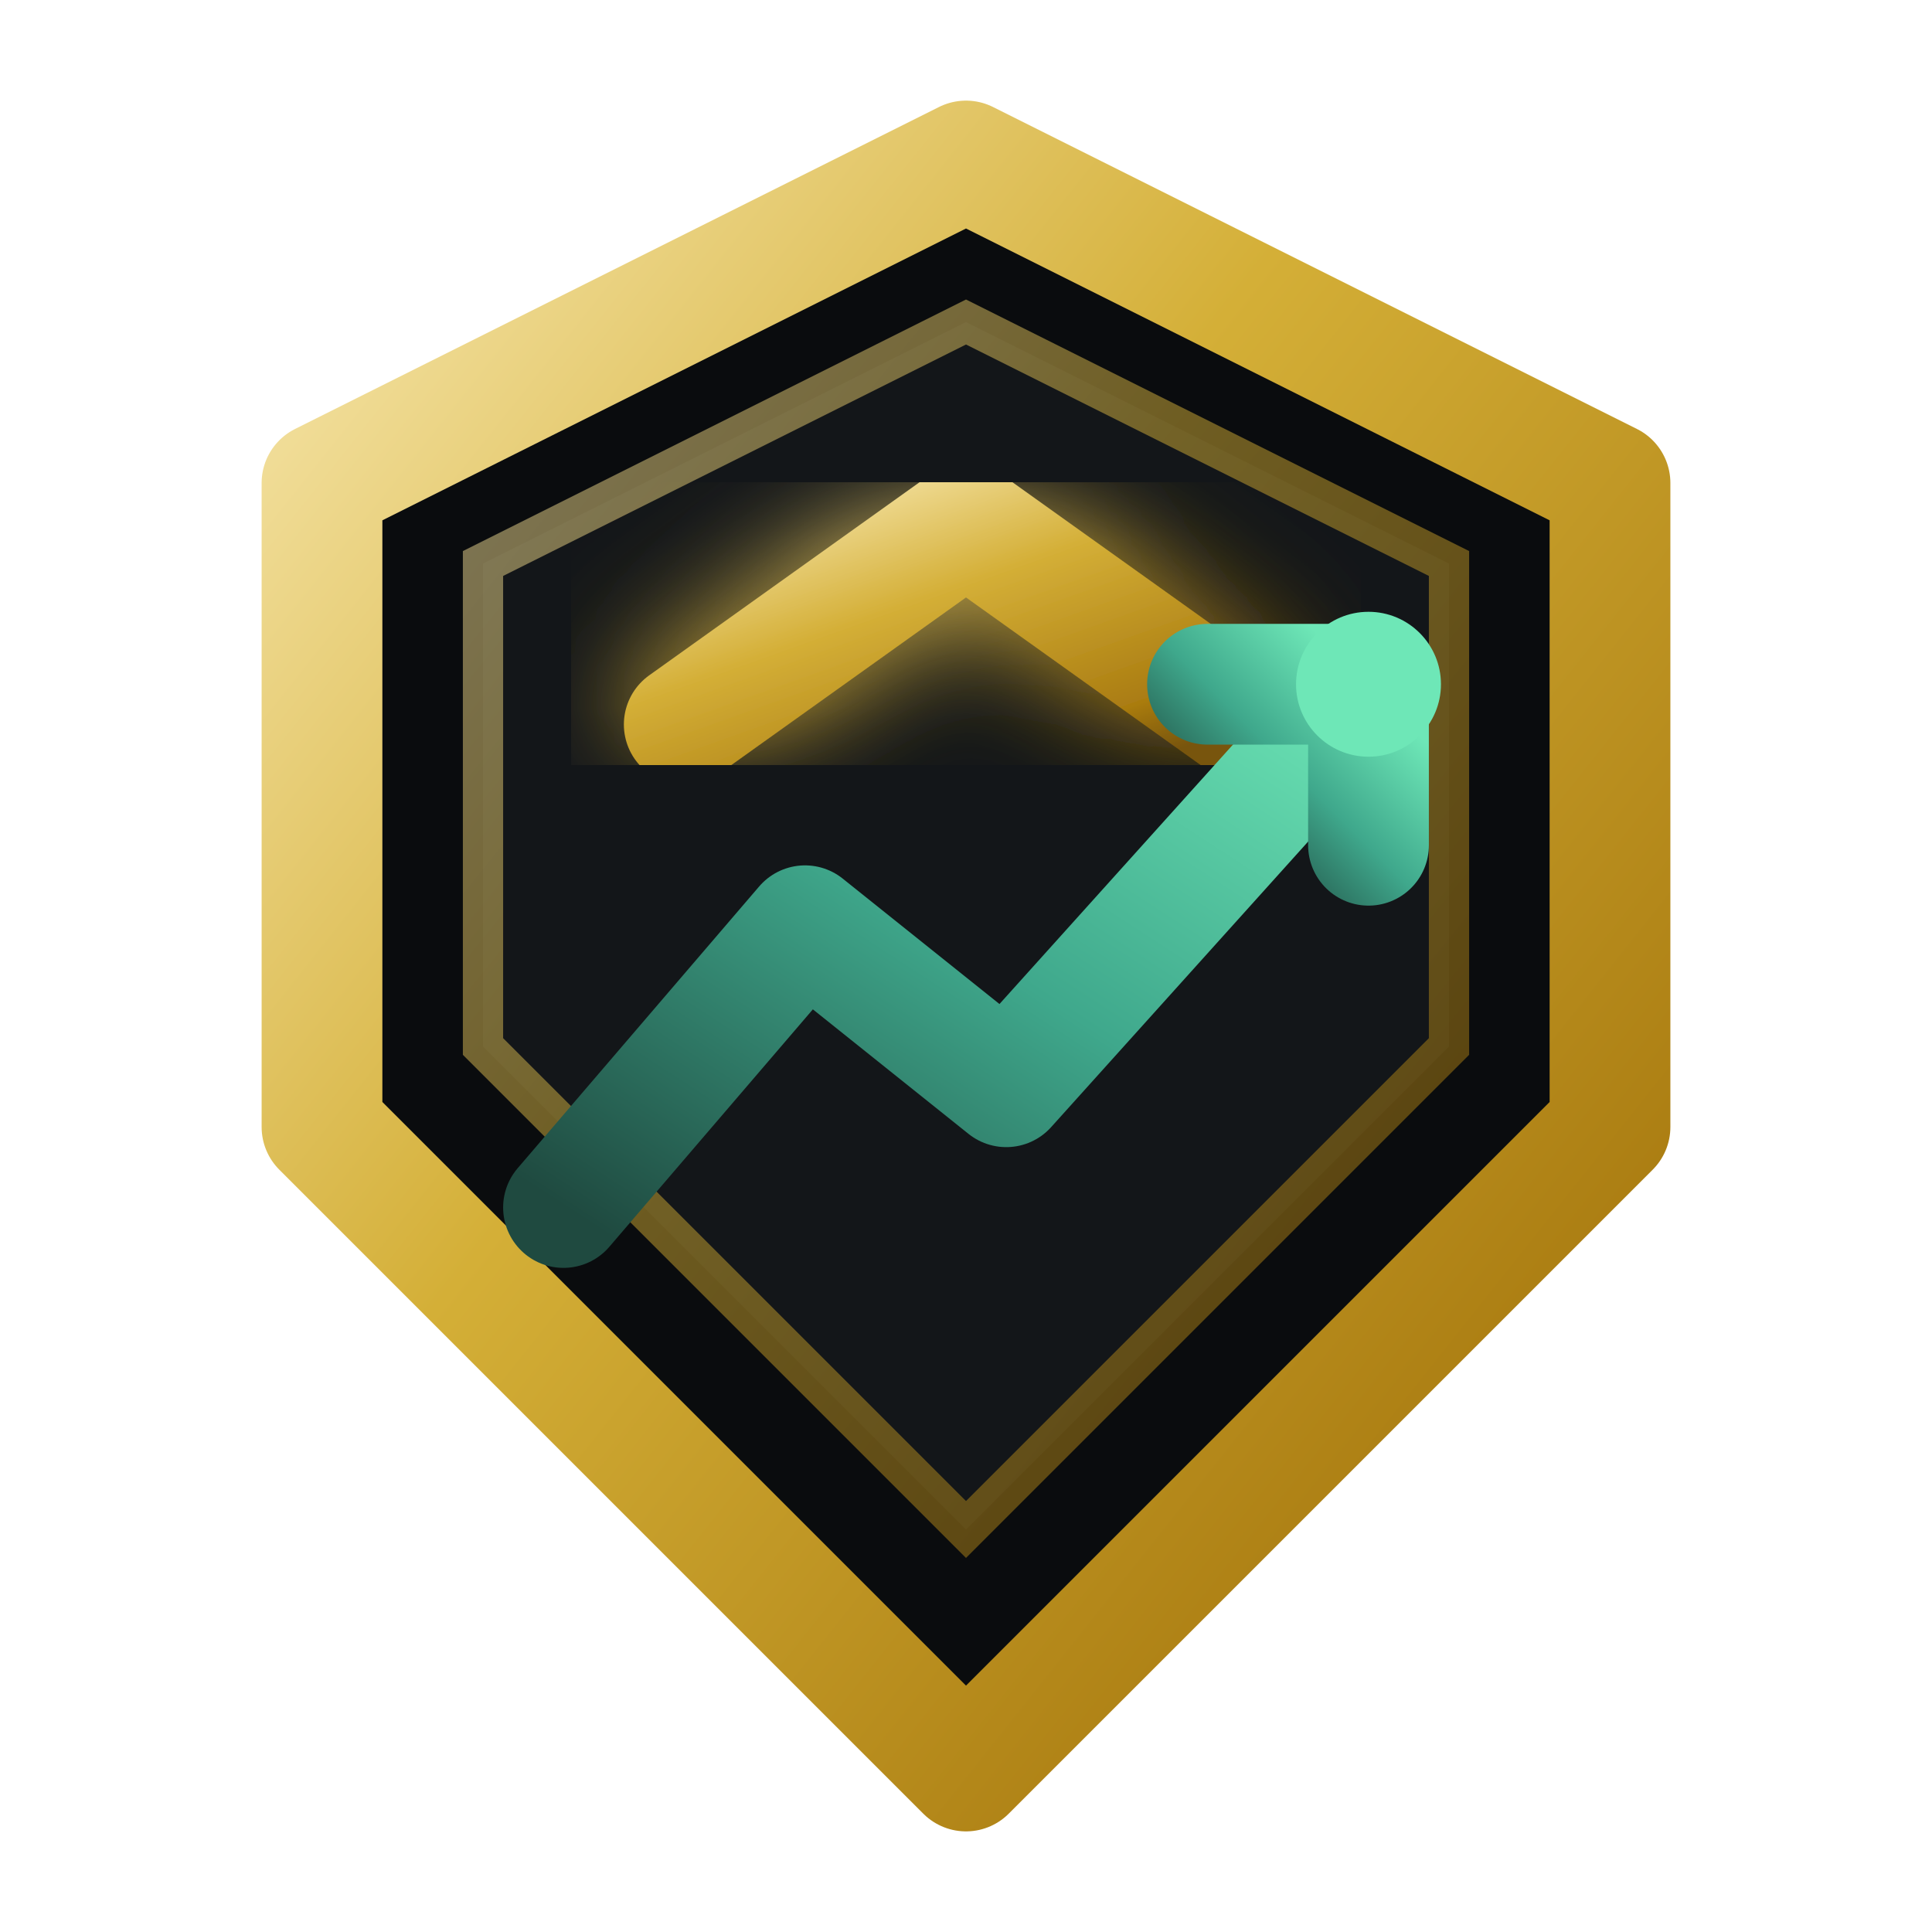
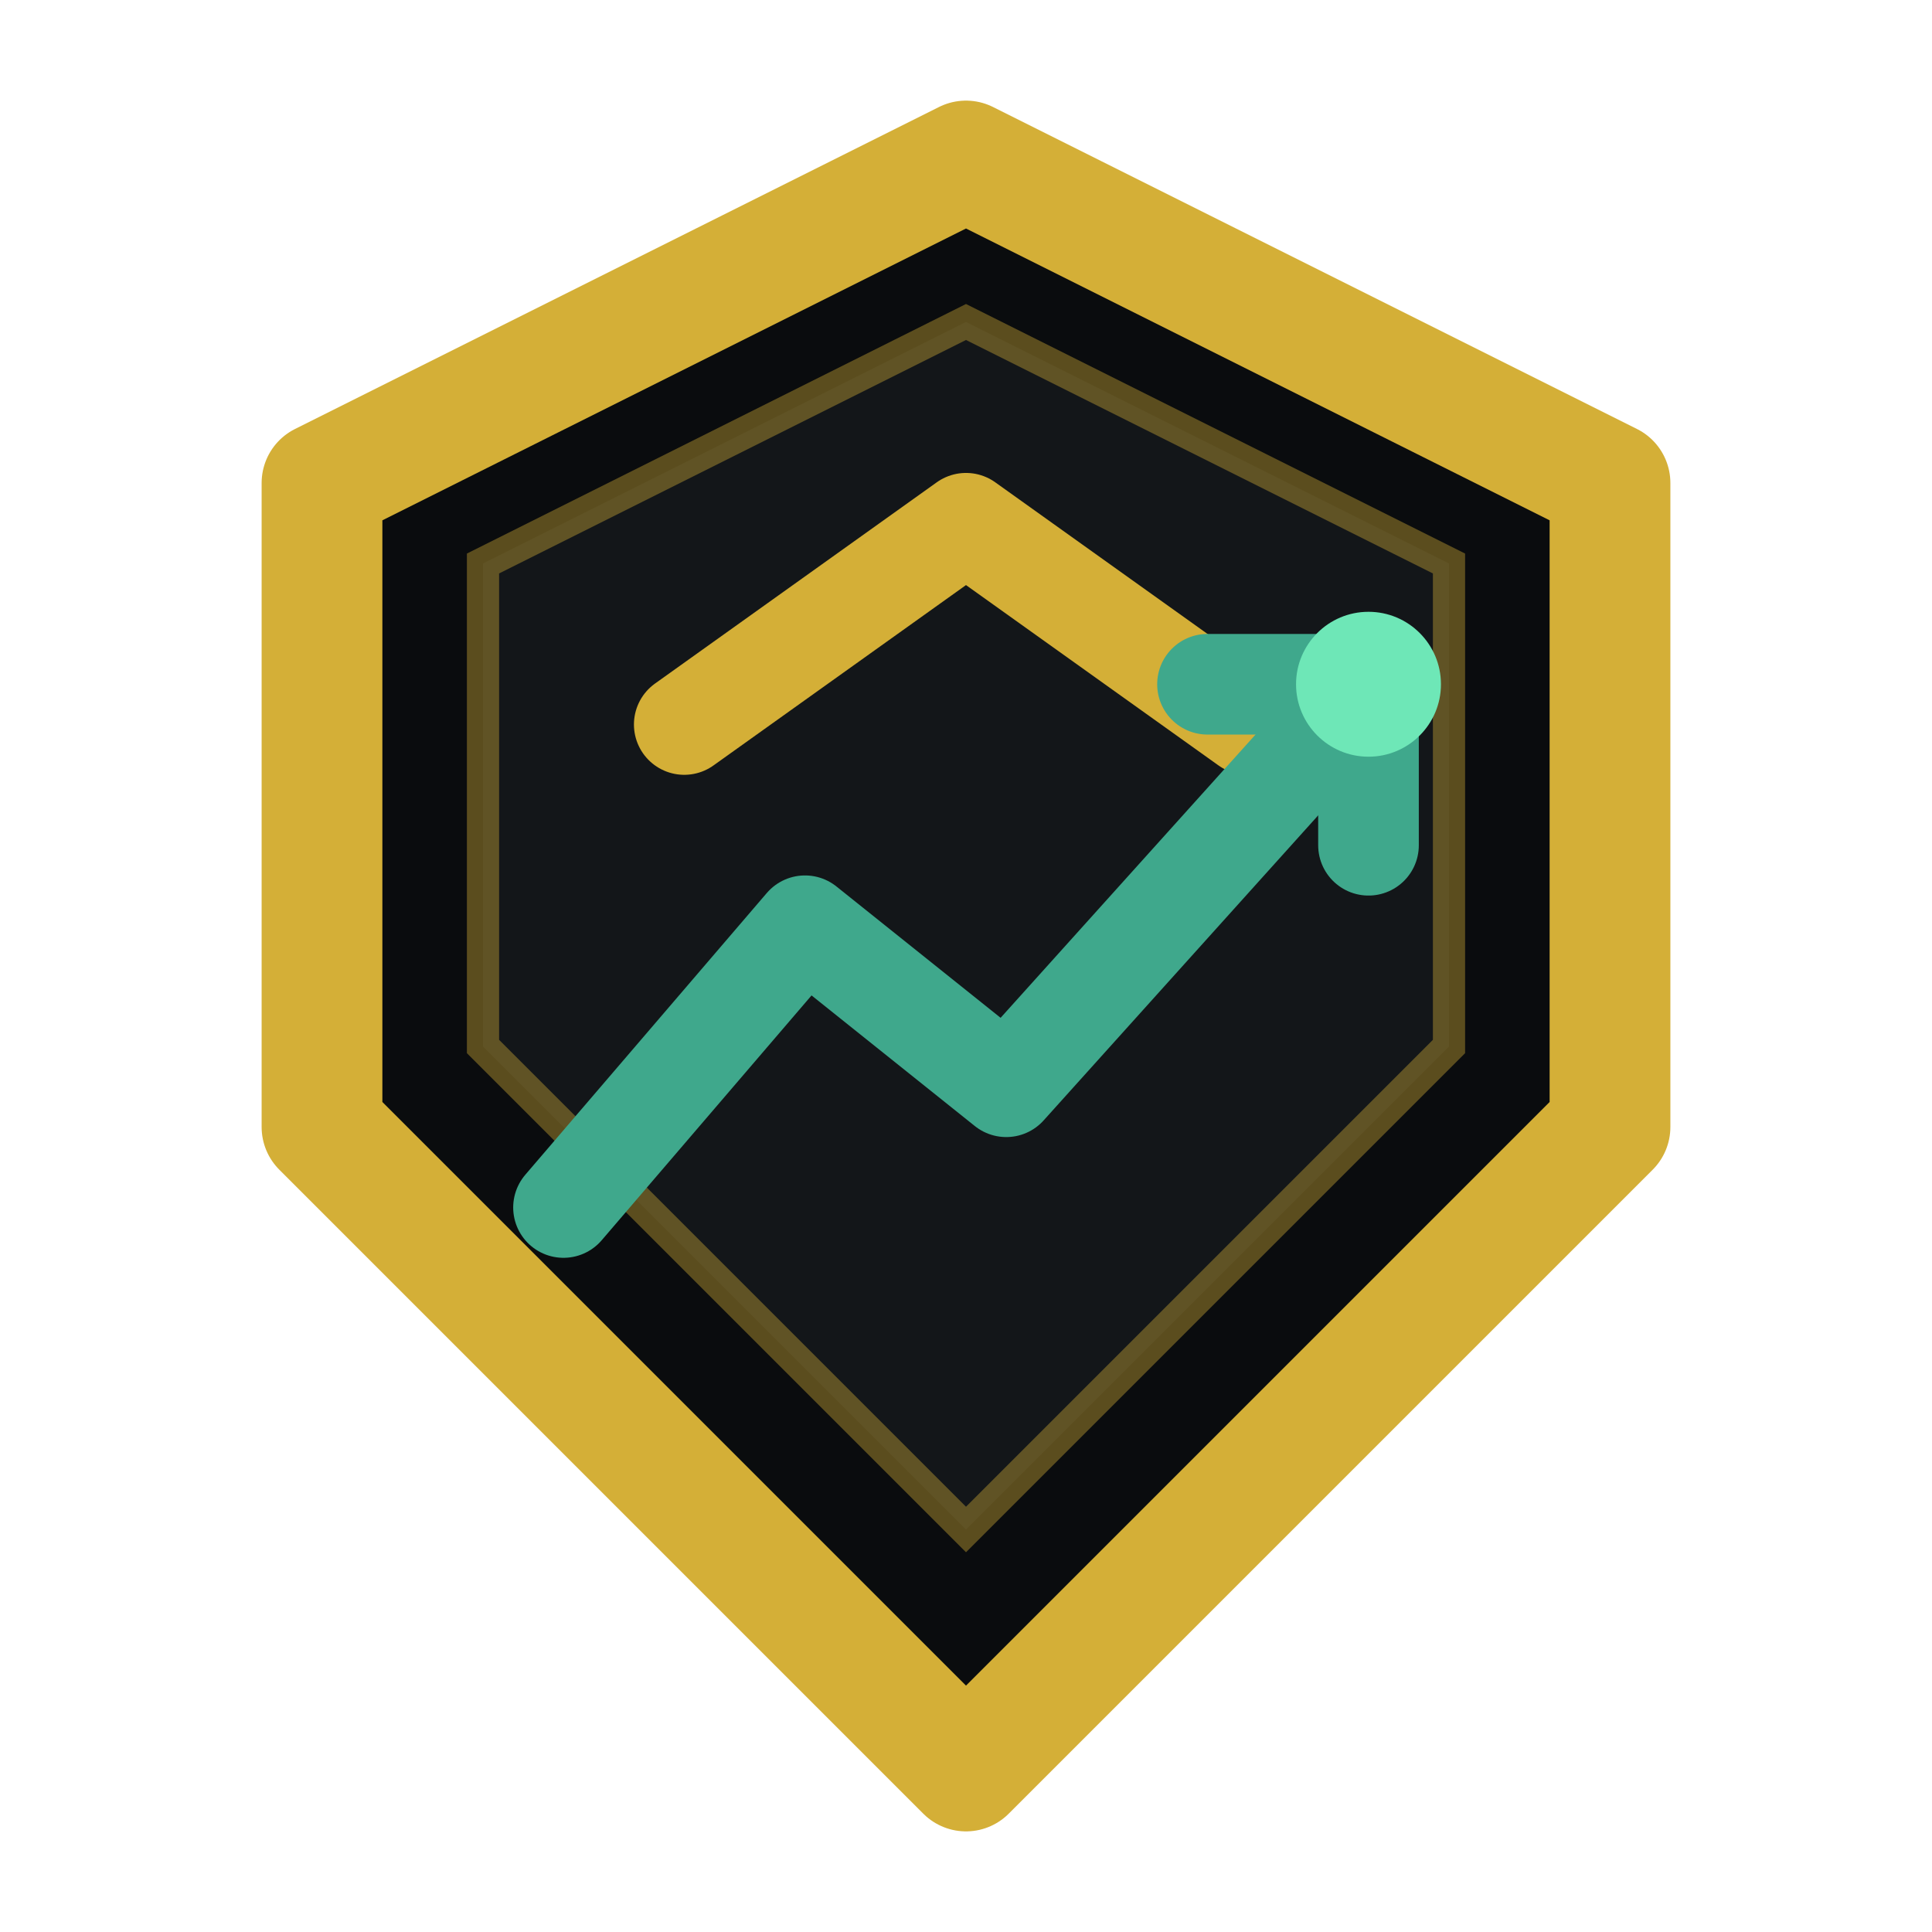
<svg xmlns="http://www.w3.org/2000/svg" width="48" height="48" viewBox="0 0 48 48" fill="none">
-   <defs>
-     <linearGradient id="goldGrad" x1="0%" y1="0%" x2="100%" y2="100%">
-       <stop offset="0%" stop-color="#F7E7AD" />
-       <stop offset="40%" stop-color="#D4AF37" />
-       <stop offset="85%" stop-color="#AA7C11" />
-       <stop offset="100%" stop-color="#785509" />
-     </linearGradient>
-     <linearGradient id="pulseGrad" x1="0%" y1="100%" x2="100%" y2="0%">
-       <stop offset="0%" stop-color="#1F4A40" />
-       <stop offset="50%" stop-color="#3FA88C" />
-       <stop offset="100%" stop-color="#6EE7B7" />
-     </linearGradient>
-     <filter id="goldGlow" x="-20%" y="-20%" width="140%" height="140%">
-       <feGaussianBlur stdDeviation="1.5" result="blur" />
-       <feComposite in="SourceGraphic" in2="blur" operator="over" />
-     </filter>
-   </defs>
-   <path d="M24 4L40 12V28L24 44L8 28V12L24 4Z" fill="#0A0C0E" stroke="url(#goldGrad)" stroke-width="3" stroke-linejoin="round" />
-   <path d="M24 8L36 14V26L24 38L12 26V14L24 8Z" fill="#131619" stroke="url(#goldGrad)" stroke-width="1" stroke-opacity="0.5" />
-   <path d="M17 18L24 13L31 18" stroke="url(#goldGrad)" stroke-width="3" stroke-linecap="round" stroke-linejoin="round" filter="url(#goldGlow)" />
-   <path d="M14 30L20 23L25 27L34 17" stroke="url(#pulseGrad)" stroke-width="3" stroke-linecap="round" stroke-linejoin="round" />
-   <path d="M30 17H34V21" stroke="url(#pulseGrad)" stroke-width="3" stroke-linecap="round" stroke-linejoin="round" />
+   <path d="M24 4L40 12V28L24 44L8 28V12L24 4Z" fill="#0A0C0E" stroke="#D4AF37" stroke-width="3" stroke-linejoin="round" />
+   <path d="M24 8L36 14V26L24 38L12 26V14L24 8Z" fill="#131619" stroke="#D4AF37" stroke-width="0.8" stroke-opacity="0.4" />
+   <path d="M17 18L24 13L31 18" stroke="#D4AF37" stroke-width="2.5" stroke-linecap="round" stroke-linejoin="round" />
+   <path d="M14 30L20 23L25 27L34 17" stroke="#3FA88C" stroke-width="2.5" stroke-linecap="round" stroke-linejoin="round" />
+   <path d="M30 17H34V21" stroke="#3FA88C" stroke-width="2.5" stroke-linecap="round" stroke-linejoin="round" />
  <circle cx="34" cy="17" r="1.8" fill="#6EE7B7" />
</svg>
